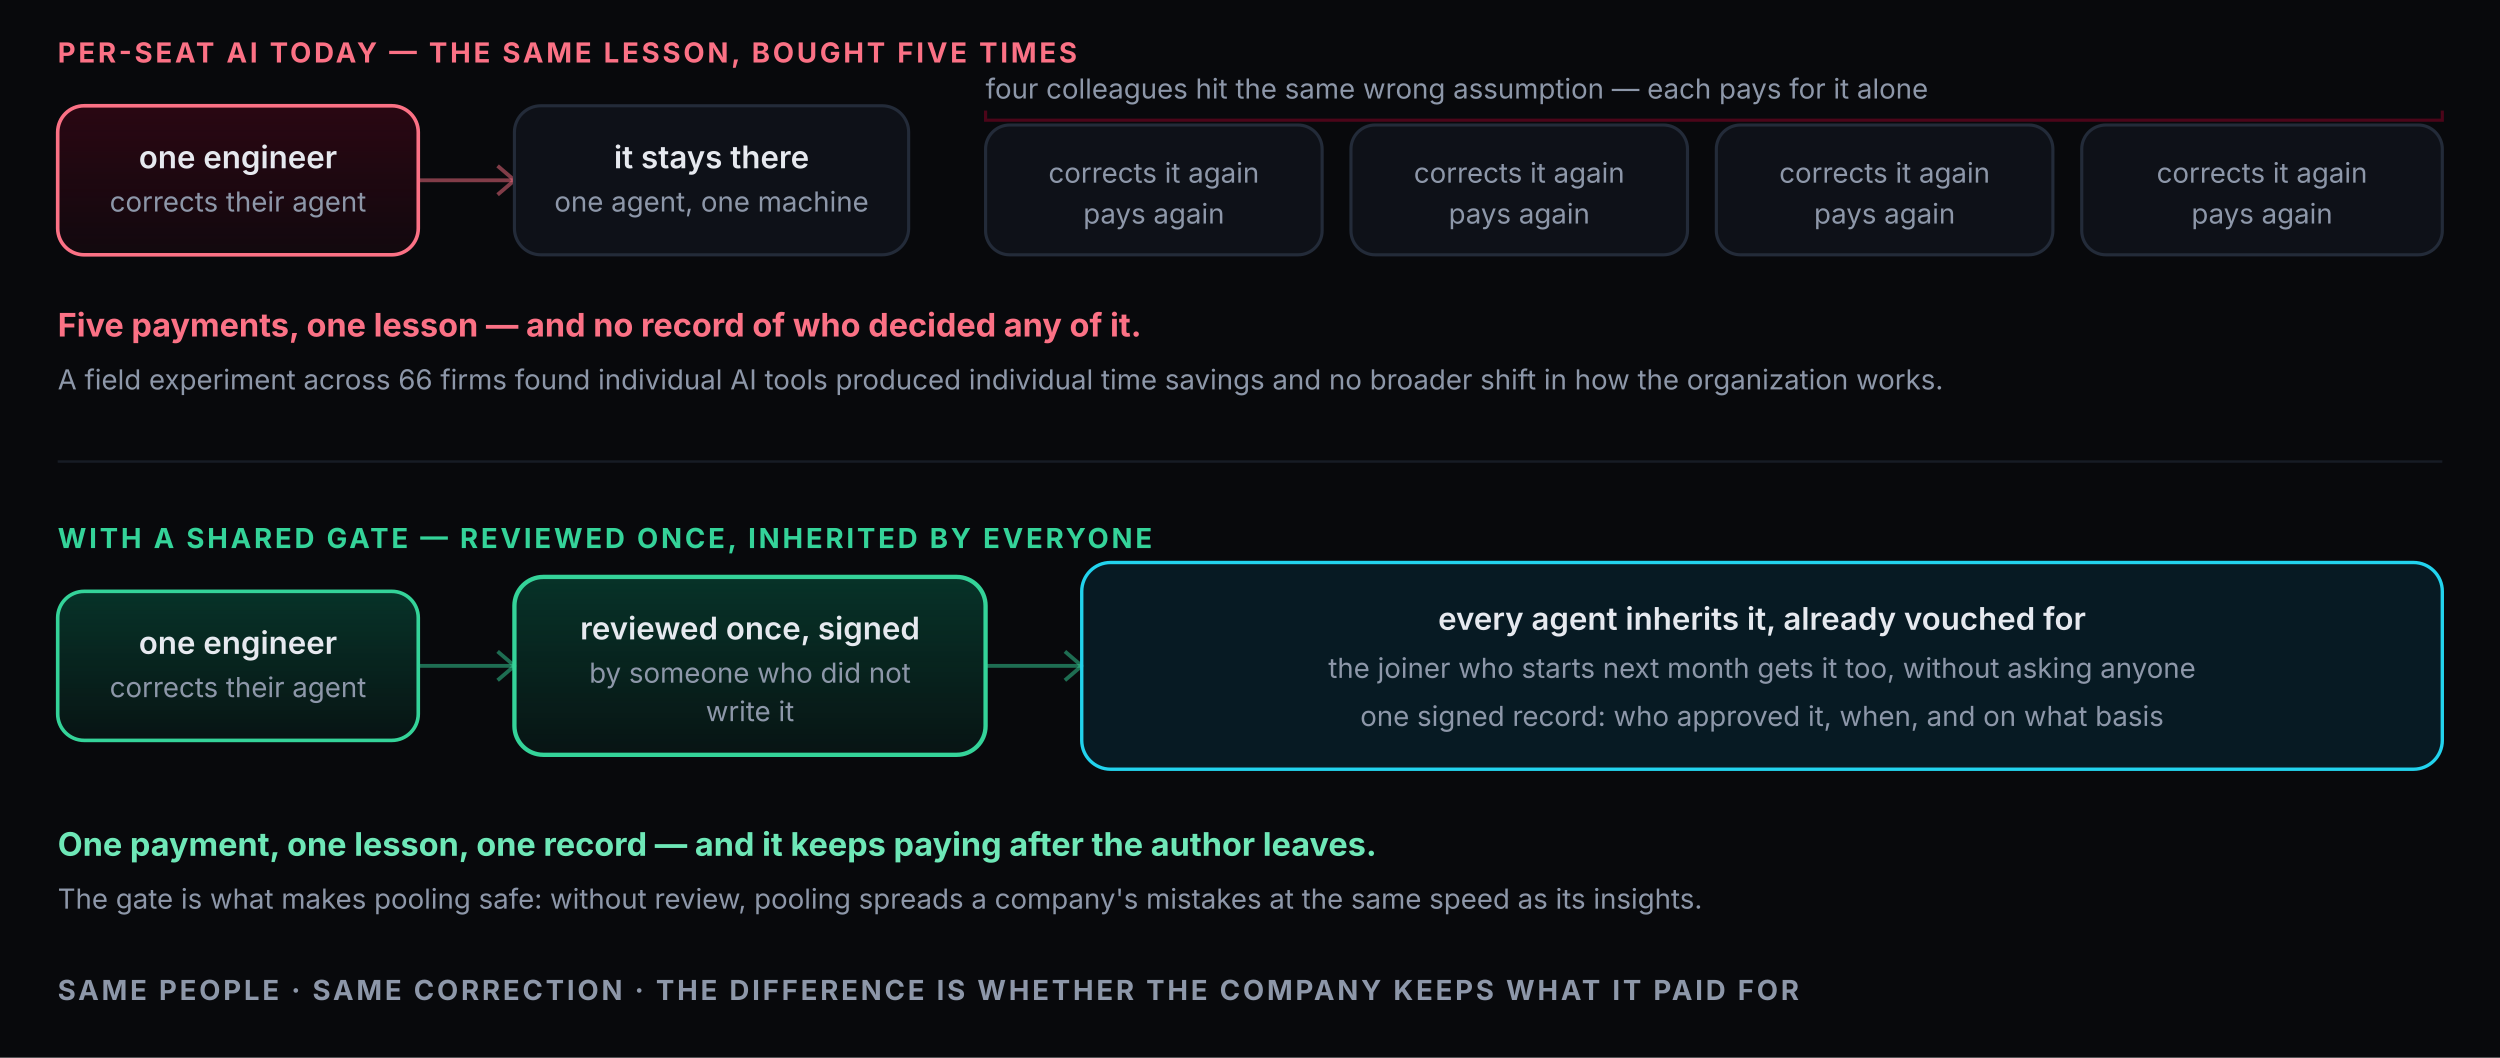
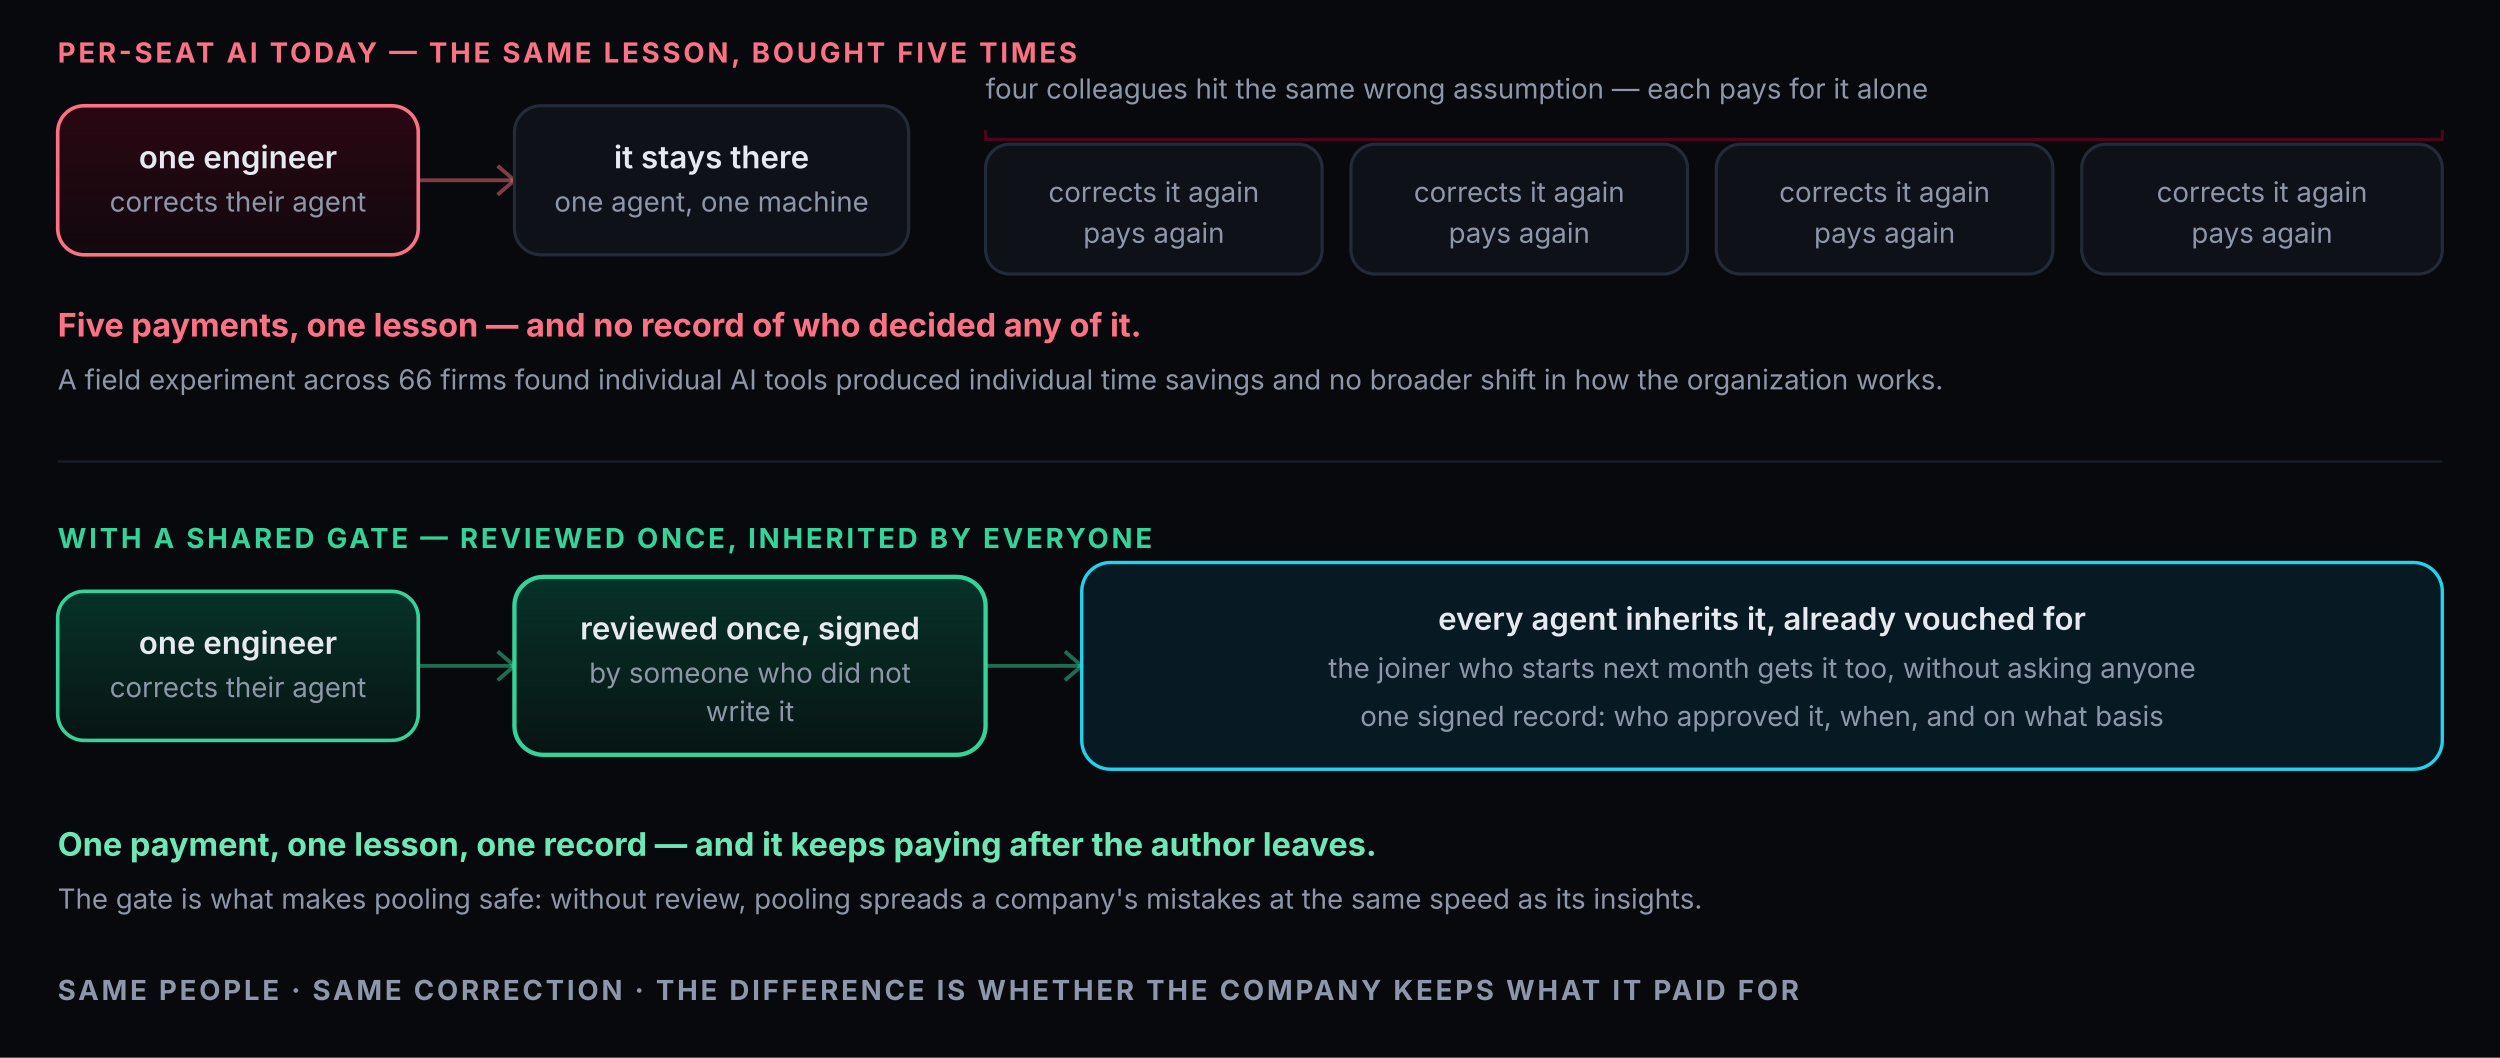
<svg xmlns="http://www.w3.org/2000/svg" viewBox="0 0 1040 440" width="1040" height="440" font-family="ui-sans-serif, system-ui, -apple-system, 'Segoe UI', Inter, sans-serif" role="img" aria-labelledby="ctitle cdesc">
  <defs>
    <style>
    .zn   { font-size:11.5px; font-weight:700; letter-spacing:.1em; }
    .nm   { font-size:13px; font-weight:600; fill:#e6e9ef; }
    .sb   { font-size:11.5px; fill:#8d97a9; }
    .big  { font-size:13.5px; font-weight:650; }
    .agent{ fill:#0e1118; stroke:#232b39; stroke-width:1.3; }
  </style>
    <linearGradient id="cBad" x1="0" y1="0" x2="0" y2="1">
      <stop offset="0" stop-color="#4c0519" stop-opacity=".5" />
      <stop offset="1" stop-color="#4c0519" stop-opacity=".14" />
    </linearGradient>
    <linearGradient id="cOk" x1="0" y1="0" x2="0" y2="1">
      <stop offset="0" stop-color="#064e3b" stop-opacity=".6" />
      <stop offset="1" stop-color="#064e3b" stop-opacity=".16" />
    </linearGradient>
  </defs>
  <rect width="1040" height="440" fill="#08090c" />
  <text class="zn" x="24" y="26" fill="#fb7185">PER-SEAT AI TODAY — THE SAME LESSON, BOUGHT FIVE TIMES</text>
  <g>
    <rect x="24" y="44" width="150" height="62" rx="11" fill="url(#cBad)" stroke="#fb7185" stroke-width="1.5" />
    <text class="nm" x="99" y="70" text-anchor="middle">one engineer</text>
    <text class="sb" x="99" y="88" text-anchor="middle">corrects their agent</text>
  </g>
  <path d="M 174 75 L 214 75" stroke="#fb7185" stroke-opacity=".5" stroke-width="1.6" fill="none" />
  <path d="M 207 69 L 214 75 L 207 81" stroke="#fb7185" stroke-opacity=".5" stroke-width="1.6" fill="none" stroke-linejoin="round" />
  <g>
    <rect x="214" y="44" width="164" height="62" rx="11" class="agent" />
    <text class="nm" x="296" y="70" text-anchor="middle">it stays there</text>
    <text class="sb" x="296" y="88" text-anchor="middle">one agent, one machine</text>
  </g>
  <text class="sb" x="410" y="41">four colleagues hit the same wrong assumption — each pays for it alone</text>
-   <path d="M 410 46 L 410 50 L 1016 50 L 1016 46" fill="none" stroke="#4c0519" stroke-width="1.3" />
+   <path d="M 410 54 L 410 58 L 1016 58 L 1016 54" fill="none" stroke="#4c0519" stroke-width="1.3" />
  <g>
-     <rect x="410" y="52" width="140" height="54" rx="10" class="agent" stroke="#4c0519" />
-     <text class="sb" x="480" y="76" text-anchor="middle" fill="#fecdd3">corrects it again</text>
-     <text class="sb" x="480" y="93" text-anchor="middle">pays again</text>
+     <rect x="410" y="60" width="140" height="54" rx="10" class="agent" stroke="#4c0519" />
+     <text class="sb" x="480" y="84" text-anchor="middle" fill="#fecdd3">corrects it again</text>
+     <text class="sb" x="480" y="101" text-anchor="middle">pays again</text>
  </g>
  <g>
-     <rect x="562" y="52" width="140" height="54" rx="10" class="agent" stroke="#4c0519" />
-     <text class="sb" x="632" y="76" text-anchor="middle" fill="#fecdd3">corrects it again</text>
-     <text class="sb" x="632" y="93" text-anchor="middle">pays again</text>
+     <rect x="562" y="60" width="140" height="54" rx="10" class="agent" stroke="#4c0519" />
+     <text class="sb" x="632" y="84" text-anchor="middle" fill="#fecdd3">corrects it again</text>
+     <text class="sb" x="632" y="101" text-anchor="middle">pays again</text>
  </g>
  <g>
-     <rect x="714" y="52" width="140" height="54" rx="10" class="agent" stroke="#4c0519" />
-     <text class="sb" x="784" y="76" text-anchor="middle" fill="#fecdd3">corrects it again</text>
-     <text class="sb" x="784" y="93" text-anchor="middle">pays again</text>
+     <rect x="714" y="60" width="140" height="54" rx="10" class="agent" stroke="#4c0519" />
+     <text class="sb" x="784" y="84" text-anchor="middle" fill="#fecdd3">corrects it again</text>
+     <text class="sb" x="784" y="101" text-anchor="middle">pays again</text>
  </g>
  <g>
-     <rect x="866" y="52" width="150" height="54" rx="10" class="agent" stroke="#4c0519" />
-     <text class="sb" x="941" y="76" text-anchor="middle" fill="#fecdd3">corrects it again</text>
-     <text class="sb" x="941" y="93" text-anchor="middle">pays again</text>
+     <rect x="866" y="60" width="150" height="54" rx="10" class="agent" stroke="#4c0519" />
+     <text class="sb" x="941" y="84" text-anchor="middle" fill="#fecdd3">corrects it again</text>
+     <text class="sb" x="941" y="101" text-anchor="middle">pays again</text>
  </g>
  <text class="big" x="24" y="140" fill="#fb7185">Five payments, one lesson — and no record of who decided any of it.</text>
  <text class="sb" x="24" y="162">A field experiment across 66 firms found individual AI tools produced individual time savings and no broader shift in how the organization works.</text>
  <line x1="24" y1="192" x2="1016" y2="192" stroke="#171c25" stroke-width="1" />
  <text class="zn" x="24" y="228" fill="#34d399">WITH A SHARED GATE — REVIEWED ONCE, INHERITED BY EVERYONE</text>
  <g>
    <rect x="24" y="246" width="150" height="62" rx="11" fill="url(#cOk)" stroke="#34d399" stroke-width="1.5" />
    <text class="nm" x="99" y="272" text-anchor="middle">one engineer</text>
    <text class="sb" x="99" y="290" text-anchor="middle">corrects their agent</text>
  </g>
  <path d="M 174 277 L 214 277" stroke="#34d399" stroke-opacity=".5" stroke-width="1.6" fill="none" />
  <path d="M 207 271 L 214 277 L 207 283" stroke="#34d399" stroke-opacity=".5" stroke-width="1.6" fill="none" stroke-linejoin="round" />
  <g>
    <rect x="214" y="240" width="196" height="74" rx="12" fill="url(#cOk)" stroke="#34d399" stroke-width="1.8" />
    <text class="nm" x="312" y="266" text-anchor="middle">reviewed once, signed</text>
    <text class="sb" x="312" y="284" text-anchor="middle">by someone who did not</text>
    <text class="sb" x="312" y="300" text-anchor="middle">write it</text>
  </g>
  <path d="M 410 277 L 450 277" stroke="#34d399" stroke-opacity=".5" stroke-width="1.6" fill="none" />
  <path d="M 443 271 L 450 277 L 443 283" stroke="#34d399" stroke-opacity=".5" stroke-width="1.6" fill="none" stroke-linejoin="round" />
  <g>
    <rect x="450" y="234" width="566" height="86" rx="12" fill="#062c3a" fill-opacity=".5" stroke="#22d3ee" stroke-width="1.4" />
    <text class="nm" x="733" y="262" text-anchor="middle" fill="#a5f3fc">every agent inherits it, already vouched for</text>
    <text class="sb" x="733" y="282" text-anchor="middle">the joiner who starts next month gets it too, without asking anyone</text>
    <text class="sb" x="733" y="302" text-anchor="middle">one signed record: who approved it, when, and on what basis</text>
  </g>
  <text class="big" x="24" y="356" fill="#6ee7b7">One payment, one lesson, one record — and it keeps paying after the author leaves.</text>
  <text class="sb" x="24" y="378">The gate is what makes pooling safe: without review, pooling spreads a company's mistakes at the same speed as its insights.</text>
  <text class="zn" x="24" y="416" fill="#8d97a9">SAME PEOPLE · SAME CORRECTION · THE DIFFERENCE IS WHETHER THE COMPANY KEEPS WHAT IT PAID FOR</text>
</svg>
